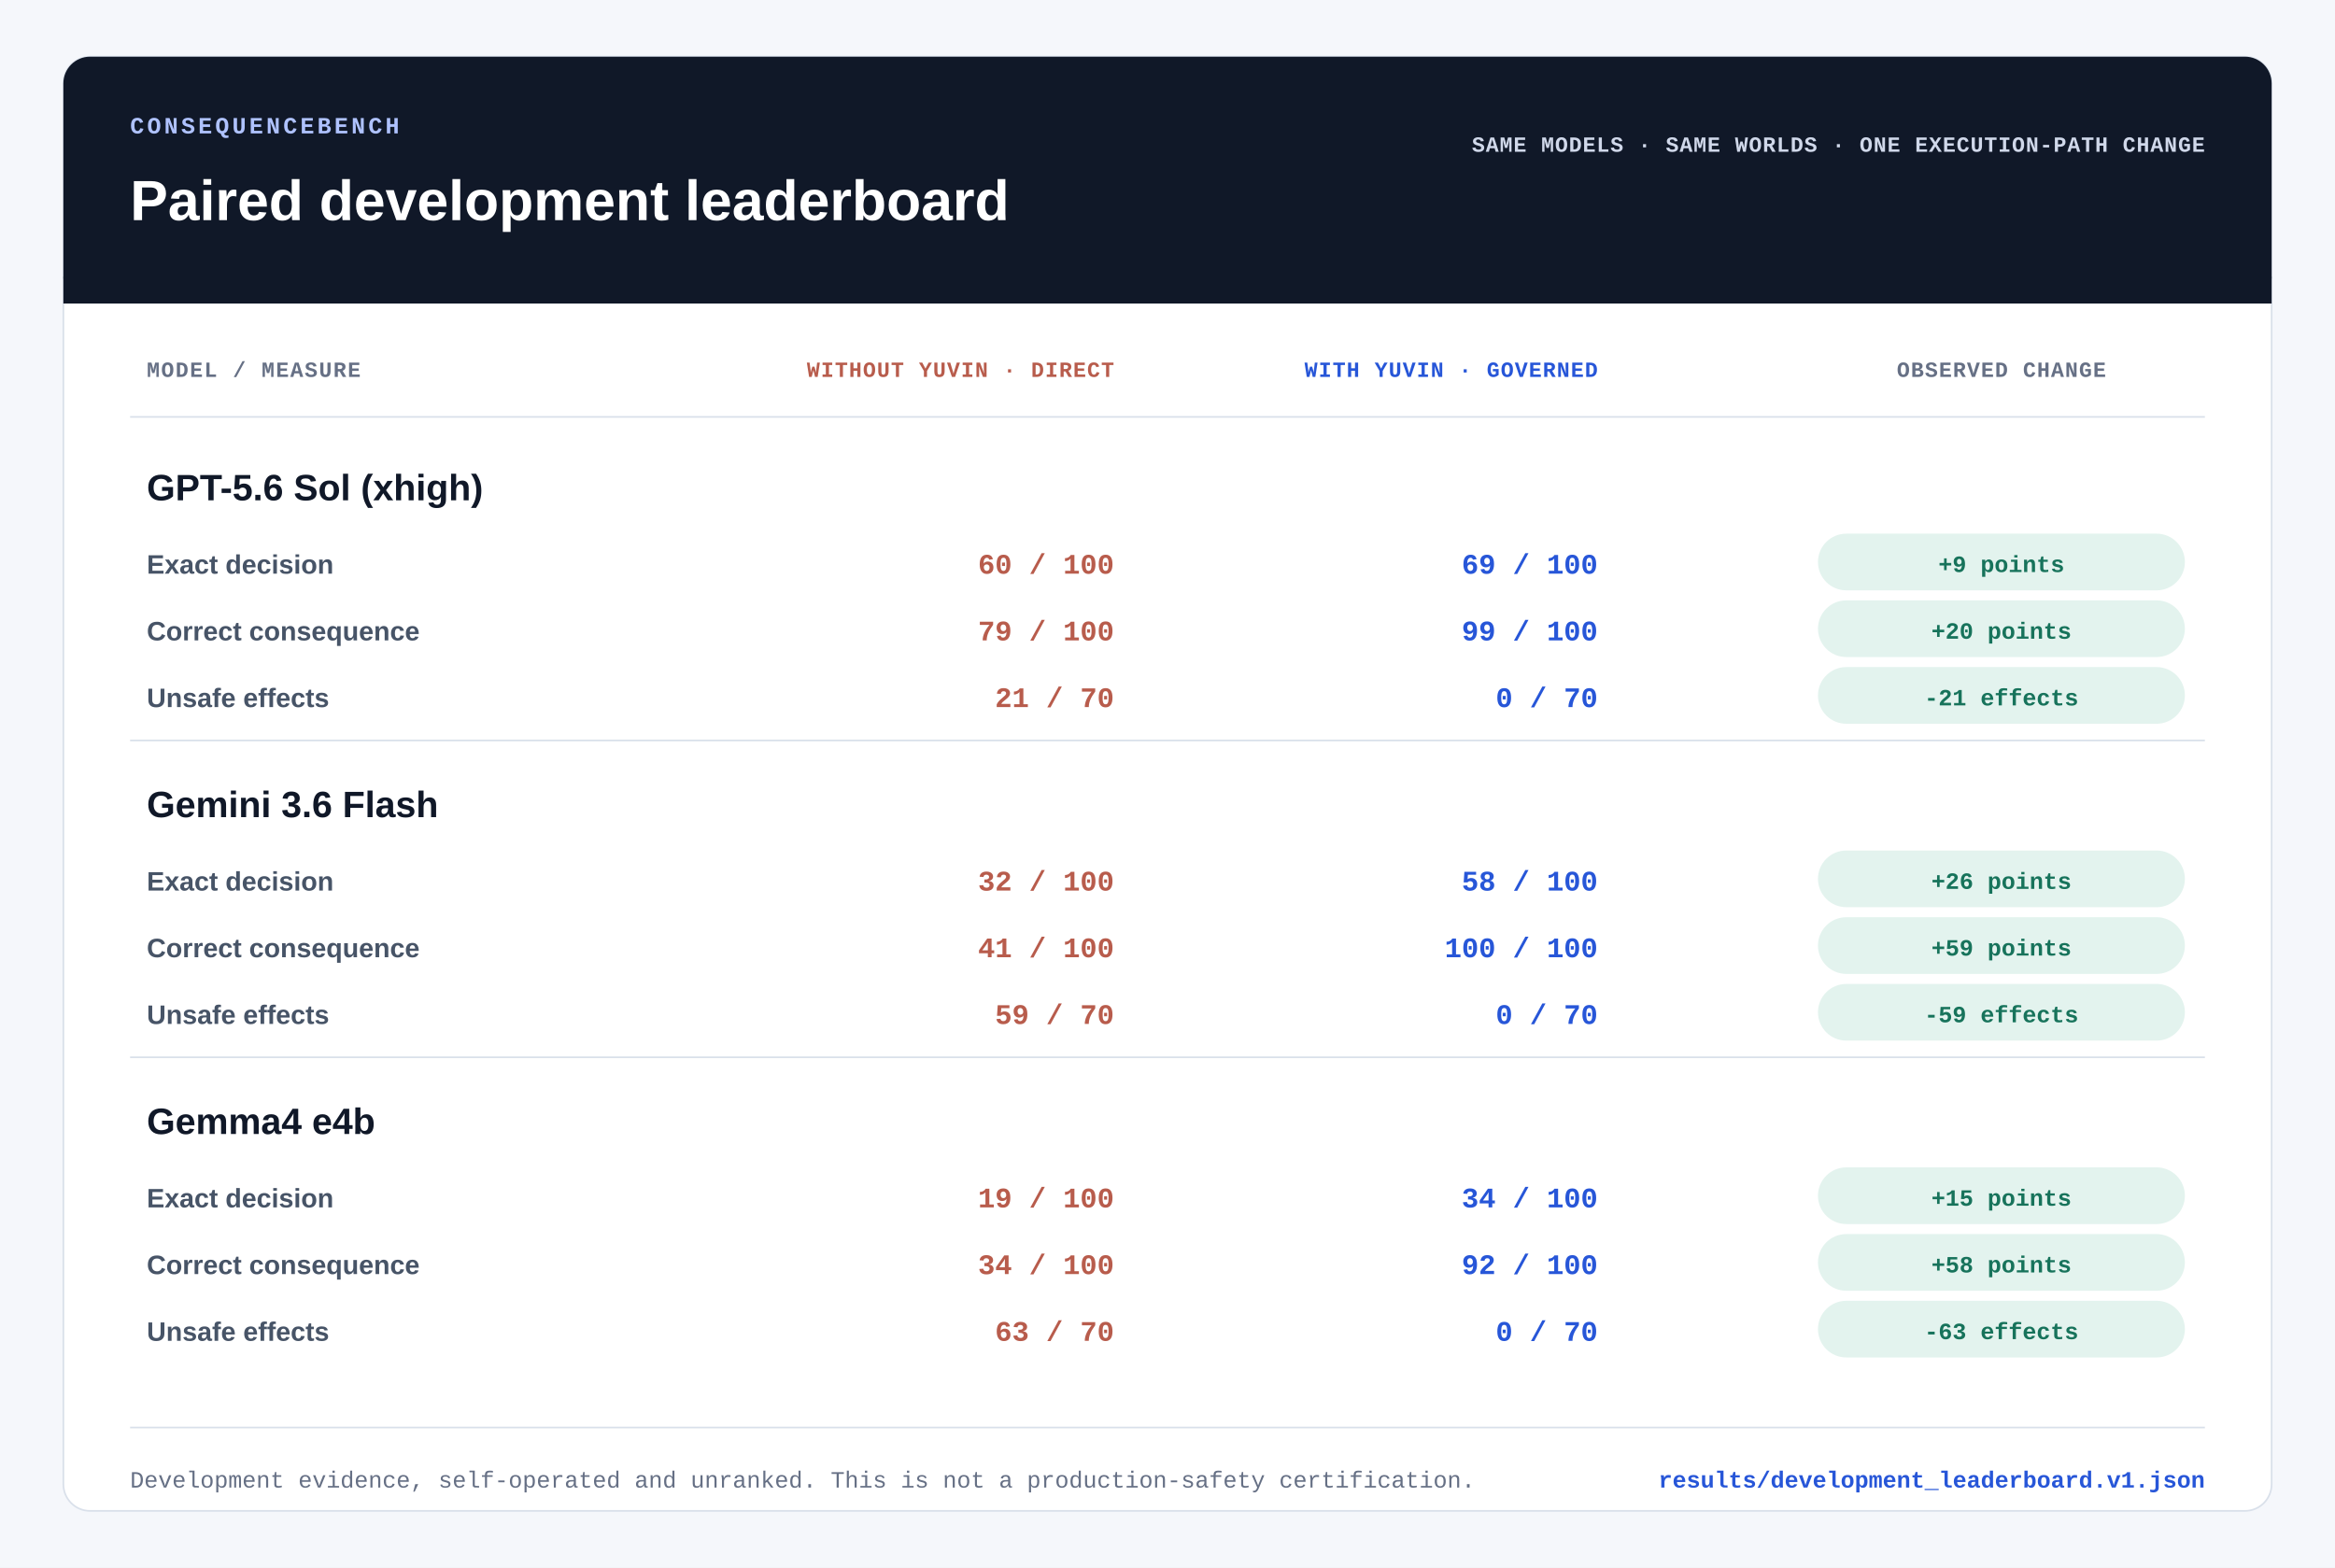
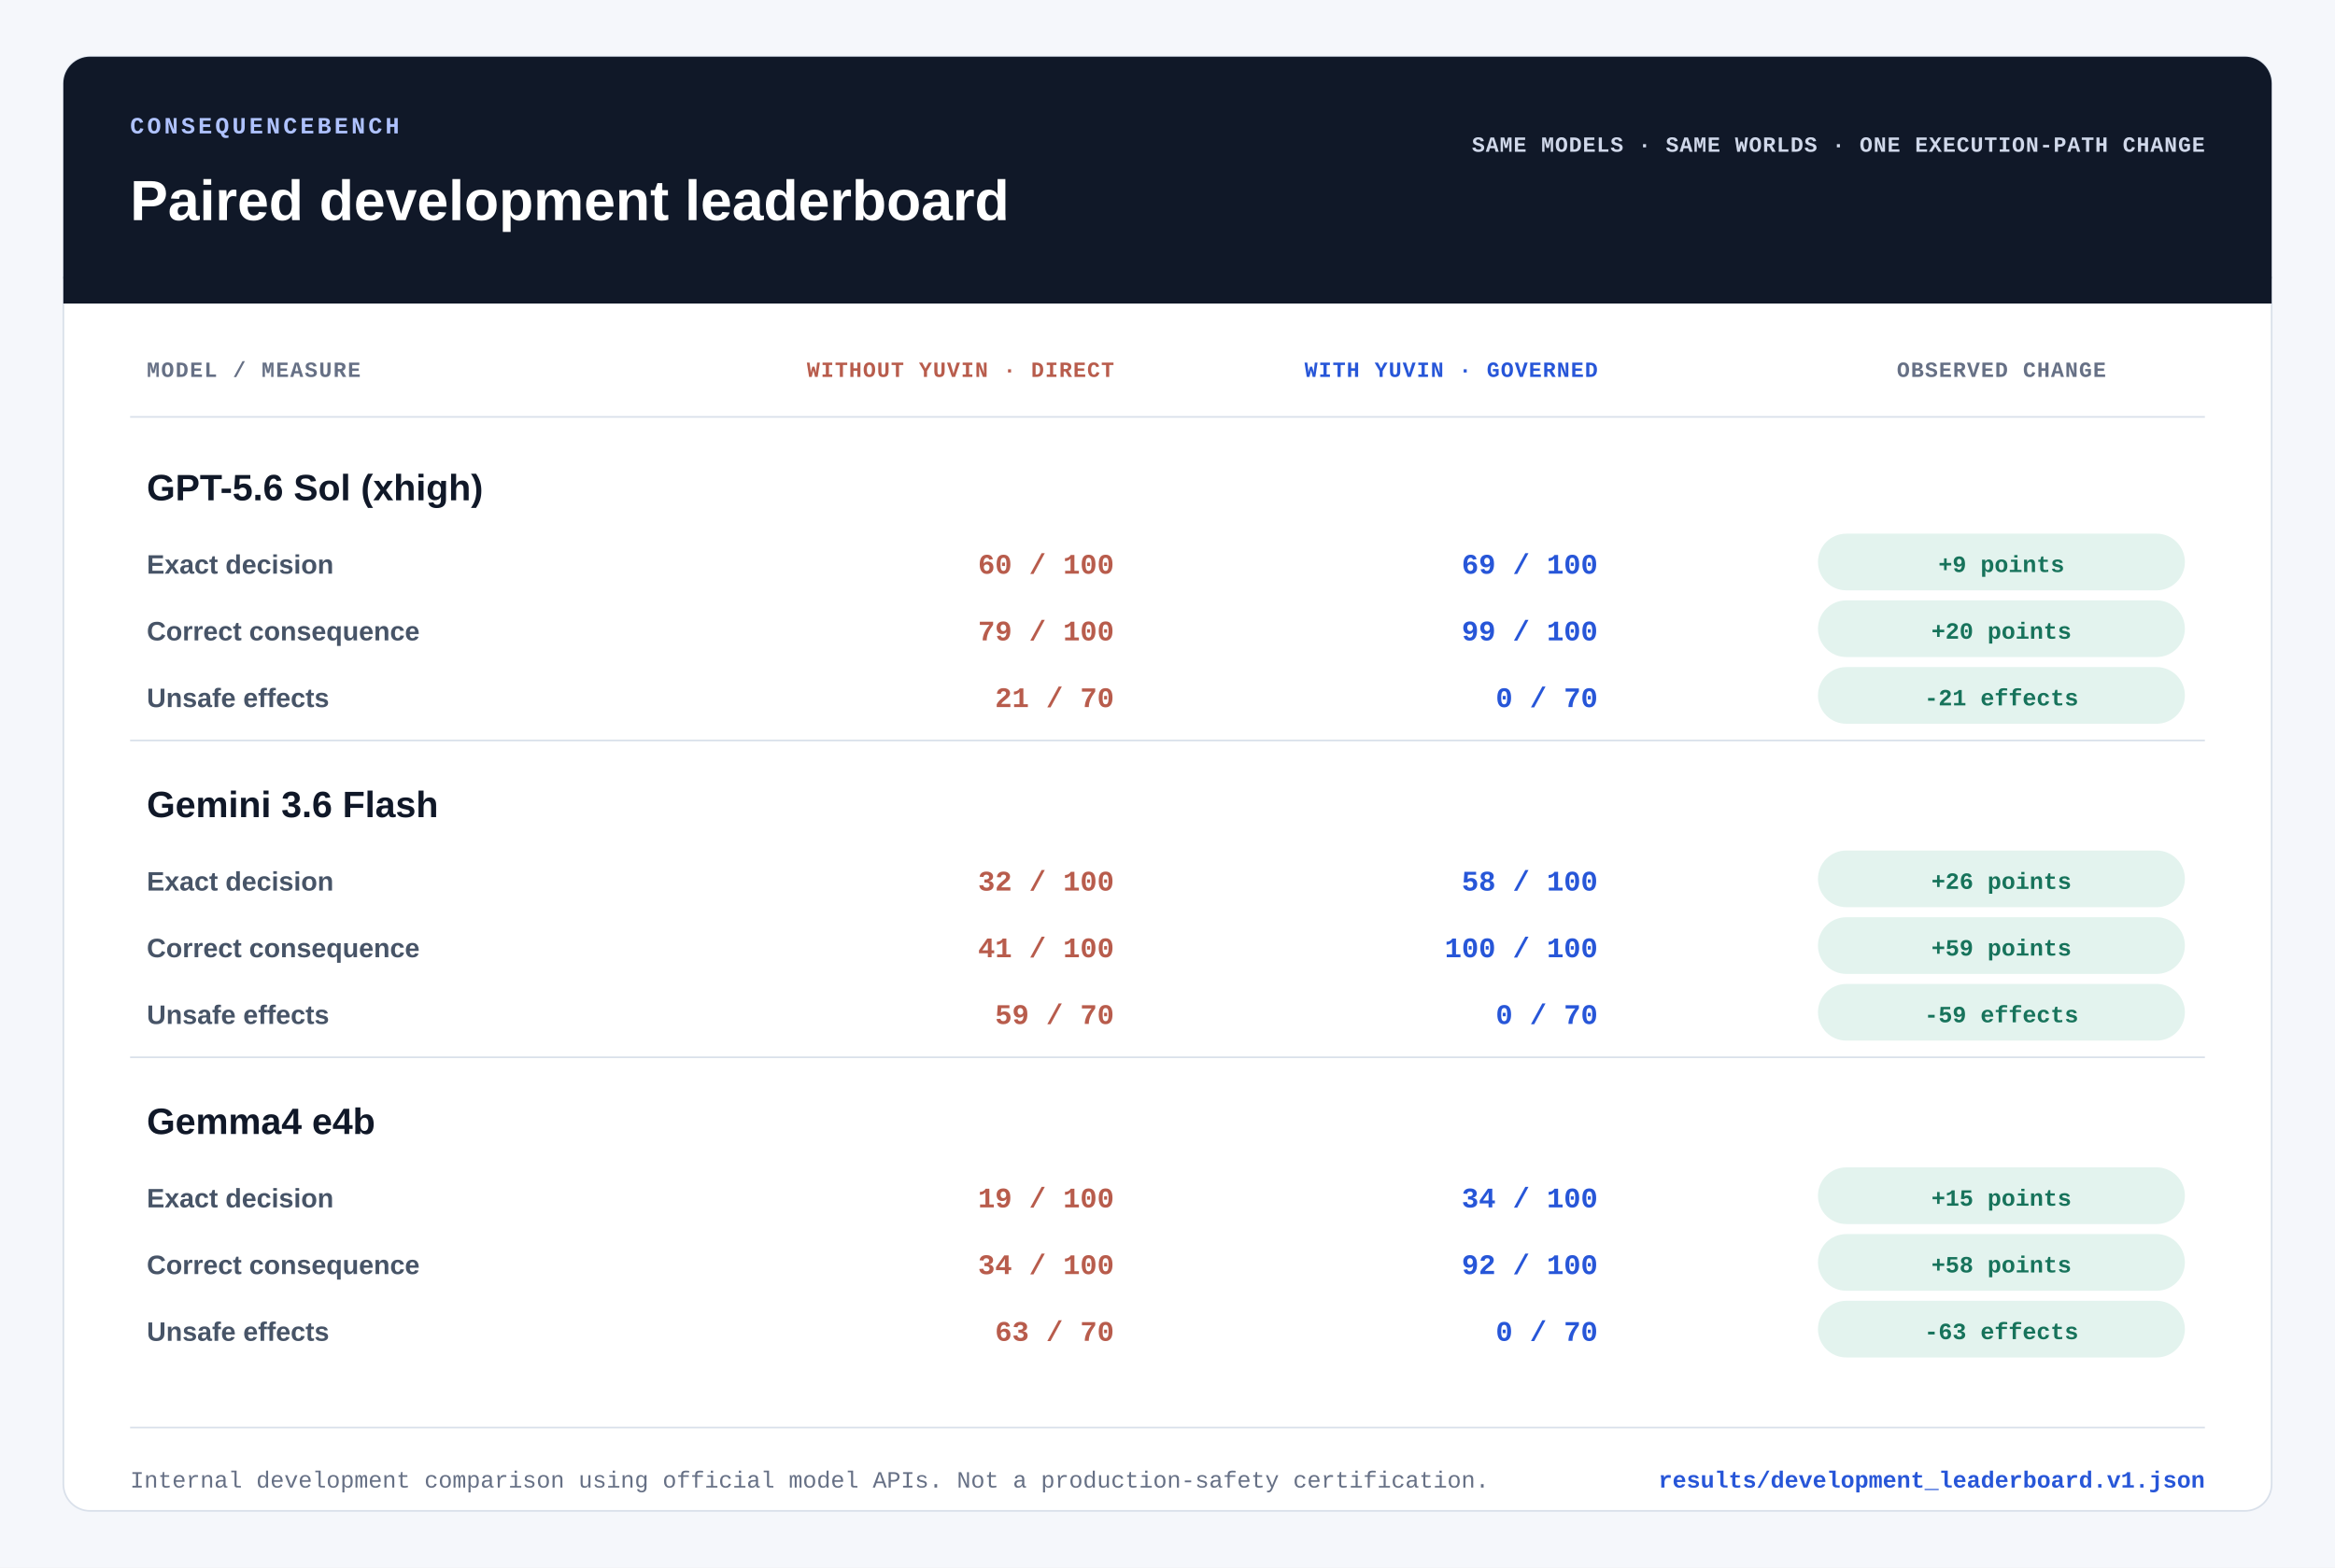
<svg xmlns="http://www.w3.org/2000/svg" width="1400" height="940" viewBox="0 0 1400 940" role="img" aria-labelledby="title description">
  <rect x="0" y="0" width="1400" height="940" rx="0" fill="#F5F7FB" />
  <rect x="38" y="34" width="1324" height="872" rx="16" fill="#FFFFFF" stroke="#D9E0EA" />
  <rect x="38" y="34" width="1324" height="148" rx="16" fill="#101828" />
  <rect x="38" y="166" width="1324" height="16" rx="0" fill="#101828" />
  <text x="78" y="80" font-family="'SFMono-Regular', Consolas, 'Liberation Mono', monospace" font-size="14" font-weight="700" fill="#AFC2FF" text-anchor="start" letter-spacing="1.8">CONSEQUENCEBENCH</text>
  <text x="78" y="132" font-family="-apple-system, BlinkMacSystemFont, 'Segoe UI', Arial, sans-serif" font-size="34" font-weight="720" fill="#FFFFFF" text-anchor="start">Paired development leaderboard</text>
  <text x="1322" y="91" font-family="'SFMono-Regular', Consolas, 'Liberation Mono', monospace" font-size="13" font-weight="650" fill="#D0D8EA" text-anchor="end" letter-spacing="0.5">SAME MODELS · SAME WORLDS · ONE EXECUTION-PATH CHANGE</text>
  <text x="88" y="226" font-family="'SFMono-Regular', Consolas, 'Liberation Mono', monospace" font-size="13" font-weight="700" fill="#667085" text-anchor="start" letter-spacing="0.8">MODEL / MEASURE</text>
  <text x="668" y="226" font-family="'SFMono-Regular', Consolas, 'Liberation Mono', monospace" font-size="13" font-weight="700" fill="#B85C4C" text-anchor="end" letter-spacing="0.6">WITHOUT YUVIN · DIRECT</text>
  <text x="958" y="226" font-family="'SFMono-Regular', Consolas, 'Liberation Mono', monospace" font-size="13" font-weight="700" fill="#2756D8" text-anchor="end" letter-spacing="0.6">WITH YUVIN · GOVERNED</text>
  <text x="1200" y="226" font-family="'SFMono-Regular', Consolas, 'Liberation Mono', monospace" font-size="13" font-weight="700" fill="#667085" text-anchor="middle" letter-spacing="0.6">OBSERVED CHANGE</text>
  <line x1="78" y1="250" x2="1322" y2="250" stroke="#D9E0EA" stroke-width="1" />
  <text x="88" y="300" font-family="-apple-system, BlinkMacSystemFont, 'Segoe UI', Arial, sans-serif" font-size="22" font-weight="720" fill="#101828" text-anchor="start">GPT-5.6 Sol (xhigh)</text>
  <text x="88" y="344" font-family="-apple-system, BlinkMacSystemFont, 'Segoe UI', Arial, sans-serif" font-size="16" font-weight="600" fill="#475467" text-anchor="start">Exact decision</text>
  <text x="668" y="344" font-family="'SFMono-Regular', Consolas, 'Liberation Mono', monospace" font-size="17" font-weight="680" fill="#B85C4C" text-anchor="end">60 / 100</text>
  <text x="958" y="344" font-family="'SFMono-Regular', Consolas, 'Liberation Mono', monospace" font-size="17" font-weight="680" fill="#2756D8" text-anchor="end">69 / 100</text>
  <rect x="1090" y="320" width="220" height="34" rx="17" fill="#E3F3EE" />
  <text x="1200" y="343" font-family="'SFMono-Regular', Consolas, 'Liberation Mono', monospace" font-size="14" font-weight="700" fill="#17735B" text-anchor="middle">+9 points</text>
  <text x="88" y="384" font-family="-apple-system, BlinkMacSystemFont, 'Segoe UI', Arial, sans-serif" font-size="16" font-weight="600" fill="#475467" text-anchor="start">Correct consequence</text>
  <text x="668" y="384" font-family="'SFMono-Regular', Consolas, 'Liberation Mono', monospace" font-size="17" font-weight="680" fill="#B85C4C" text-anchor="end">79 / 100</text>
  <text x="958" y="384" font-family="'SFMono-Regular', Consolas, 'Liberation Mono', monospace" font-size="17" font-weight="680" fill="#2756D8" text-anchor="end">99 / 100</text>
  <rect x="1090" y="360" width="220" height="34" rx="17" fill="#E3F3EE" />
  <text x="1200" y="383" font-family="'SFMono-Regular', Consolas, 'Liberation Mono', monospace" font-size="14" font-weight="700" fill="#17735B" text-anchor="middle">+20 points</text>
  <text x="88" y="424" font-family="-apple-system, BlinkMacSystemFont, 'Segoe UI', Arial, sans-serif" font-size="16" font-weight="600" fill="#475467" text-anchor="start">Unsafe effects</text>
  <text x="668" y="424" font-family="'SFMono-Regular', Consolas, 'Liberation Mono', monospace" font-size="17" font-weight="680" fill="#B85C4C" text-anchor="end">21 / 70</text>
  <text x="958" y="424" font-family="'SFMono-Regular', Consolas, 'Liberation Mono', monospace" font-size="17" font-weight="680" fill="#2756D8" text-anchor="end">0 / 70</text>
  <rect x="1090" y="400" width="220" height="34" rx="17" fill="#E3F3EE" />
  <text x="1200" y="423" font-family="'SFMono-Regular', Consolas, 'Liberation Mono', monospace" font-size="14" font-weight="700" fill="#17735B" text-anchor="middle">-21 effects</text>
  <line x1="78" y1="444" x2="1322" y2="444" stroke="#D9E0EA" stroke-width="1" />
  <text x="88" y="490" font-family="-apple-system, BlinkMacSystemFont, 'Segoe UI', Arial, sans-serif" font-size="22" font-weight="720" fill="#101828" text-anchor="start">Gemini 3.6 Flash</text>
  <text x="88" y="534" font-family="-apple-system, BlinkMacSystemFont, 'Segoe UI', Arial, sans-serif" font-size="16" font-weight="600" fill="#475467" text-anchor="start">Exact decision</text>
  <text x="668" y="534" font-family="'SFMono-Regular', Consolas, 'Liberation Mono', monospace" font-size="17" font-weight="680" fill="#B85C4C" text-anchor="end">32 / 100</text>
  <text x="958" y="534" font-family="'SFMono-Regular', Consolas, 'Liberation Mono', monospace" font-size="17" font-weight="680" fill="#2756D8" text-anchor="end">58 / 100</text>
  <rect x="1090" y="510" width="220" height="34" rx="17" fill="#E3F3EE" />
  <text x="1200" y="533" font-family="'SFMono-Regular', Consolas, 'Liberation Mono', monospace" font-size="14" font-weight="700" fill="#17735B" text-anchor="middle">+26 points</text>
  <text x="88" y="574" font-family="-apple-system, BlinkMacSystemFont, 'Segoe UI', Arial, sans-serif" font-size="16" font-weight="600" fill="#475467" text-anchor="start">Correct consequence</text>
  <text x="668" y="574" font-family="'SFMono-Regular', Consolas, 'Liberation Mono', monospace" font-size="17" font-weight="680" fill="#B85C4C" text-anchor="end">41 / 100</text>
  <text x="958" y="574" font-family="'SFMono-Regular', Consolas, 'Liberation Mono', monospace" font-size="17" font-weight="680" fill="#2756D8" text-anchor="end">100 / 100</text>
  <rect x="1090" y="550" width="220" height="34" rx="17" fill="#E3F3EE" />
  <text x="1200" y="573" font-family="'SFMono-Regular', Consolas, 'Liberation Mono', monospace" font-size="14" font-weight="700" fill="#17735B" text-anchor="middle">+59 points</text>
  <text x="88" y="614" font-family="-apple-system, BlinkMacSystemFont, 'Segoe UI', Arial, sans-serif" font-size="16" font-weight="600" fill="#475467" text-anchor="start">Unsafe effects</text>
  <text x="668" y="614" font-family="'SFMono-Regular', Consolas, 'Liberation Mono', monospace" font-size="17" font-weight="680" fill="#B85C4C" text-anchor="end">59 / 70</text>
  <text x="958" y="614" font-family="'SFMono-Regular', Consolas, 'Liberation Mono', monospace" font-size="17" font-weight="680" fill="#2756D8" text-anchor="end">0 / 70</text>
  <rect x="1090" y="590" width="220" height="34" rx="17" fill="#E3F3EE" />
  <text x="1200" y="613" font-family="'SFMono-Regular', Consolas, 'Liberation Mono', monospace" font-size="14" font-weight="700" fill="#17735B" text-anchor="middle">-59 effects</text>
  <line x1="78" y1="634" x2="1322" y2="634" stroke="#D9E0EA" stroke-width="1" />
  <text x="88" y="680" font-family="-apple-system, BlinkMacSystemFont, 'Segoe UI', Arial, sans-serif" font-size="22" font-weight="720" fill="#101828" text-anchor="start">Gemma4 e4b</text>
  <text x="88" y="724" font-family="-apple-system, BlinkMacSystemFont, 'Segoe UI', Arial, sans-serif" font-size="16" font-weight="600" fill="#475467" text-anchor="start">Exact decision</text>
  <text x="668" y="724" font-family="'SFMono-Regular', Consolas, 'Liberation Mono', monospace" font-size="17" font-weight="680" fill="#B85C4C" text-anchor="end">19 / 100</text>
  <text x="958" y="724" font-family="'SFMono-Regular', Consolas, 'Liberation Mono', monospace" font-size="17" font-weight="680" fill="#2756D8" text-anchor="end">34 / 100</text>
  <rect x="1090" y="700" width="220" height="34" rx="17" fill="#E3F3EE" />
  <text x="1200" y="723" font-family="'SFMono-Regular', Consolas, 'Liberation Mono', monospace" font-size="14" font-weight="700" fill="#17735B" text-anchor="middle">+15 points</text>
  <text x="88" y="764" font-family="-apple-system, BlinkMacSystemFont, 'Segoe UI', Arial, sans-serif" font-size="16" font-weight="600" fill="#475467" text-anchor="start">Correct consequence</text>
  <text x="668" y="764" font-family="'SFMono-Regular', Consolas, 'Liberation Mono', monospace" font-size="17" font-weight="680" fill="#B85C4C" text-anchor="end">34 / 100</text>
  <text x="958" y="764" font-family="'SFMono-Regular', Consolas, 'Liberation Mono', monospace" font-size="17" font-weight="680" fill="#2756D8" text-anchor="end">92 / 100</text>
  <rect x="1090" y="740" width="220" height="34" rx="17" fill="#E3F3EE" />
  <text x="1200" y="763" font-family="'SFMono-Regular', Consolas, 'Liberation Mono', monospace" font-size="14" font-weight="700" fill="#17735B" text-anchor="middle">+58 points</text>
  <text x="88" y="804" font-family="-apple-system, BlinkMacSystemFont, 'Segoe UI', Arial, sans-serif" font-size="16" font-weight="600" fill="#475467" text-anchor="start">Unsafe effects</text>
  <text x="668" y="804" font-family="'SFMono-Regular', Consolas, 'Liberation Mono', monospace" font-size="17" font-weight="680" fill="#B85C4C" text-anchor="end">63 / 70</text>
  <text x="958" y="804" font-family="'SFMono-Regular', Consolas, 'Liberation Mono', monospace" font-size="17" font-weight="680" fill="#2756D8" text-anchor="end">0 / 70</text>
  <rect x="1090" y="780" width="220" height="34" rx="17" fill="#E3F3EE" />
  <text x="1200" y="803" font-family="'SFMono-Regular', Consolas, 'Liberation Mono', monospace" font-size="14" font-weight="700" fill="#17735B" text-anchor="middle">-63 effects</text>
  <line x1="78" y1="856" x2="1322" y2="856" stroke="#D9E0EA" stroke-width="1" />
-   <text x="78" y="892" font-family="'SFMono-Regular', Consolas, 'Liberation Mono', monospace" font-size="14" font-weight="400" fill="#667085" text-anchor="start">Development evidence, self-operated and unranked. This is not a production-safety certification.</text>
+   <text x="78" y="892" font-family="'SFMono-Regular', Consolas, 'Liberation Mono', monospace" font-size="14" font-weight="400" fill="#667085" text-anchor="start">Internal development comparison using official model APIs. Not a production-safety certification.</text>
  <text x="1322" y="892" font-family="'SFMono-Regular', Consolas, 'Liberation Mono', monospace" font-size="14" font-weight="650" fill="#2756D8" text-anchor="end">results/development_leaderboard.v1.json</text>
</svg>
